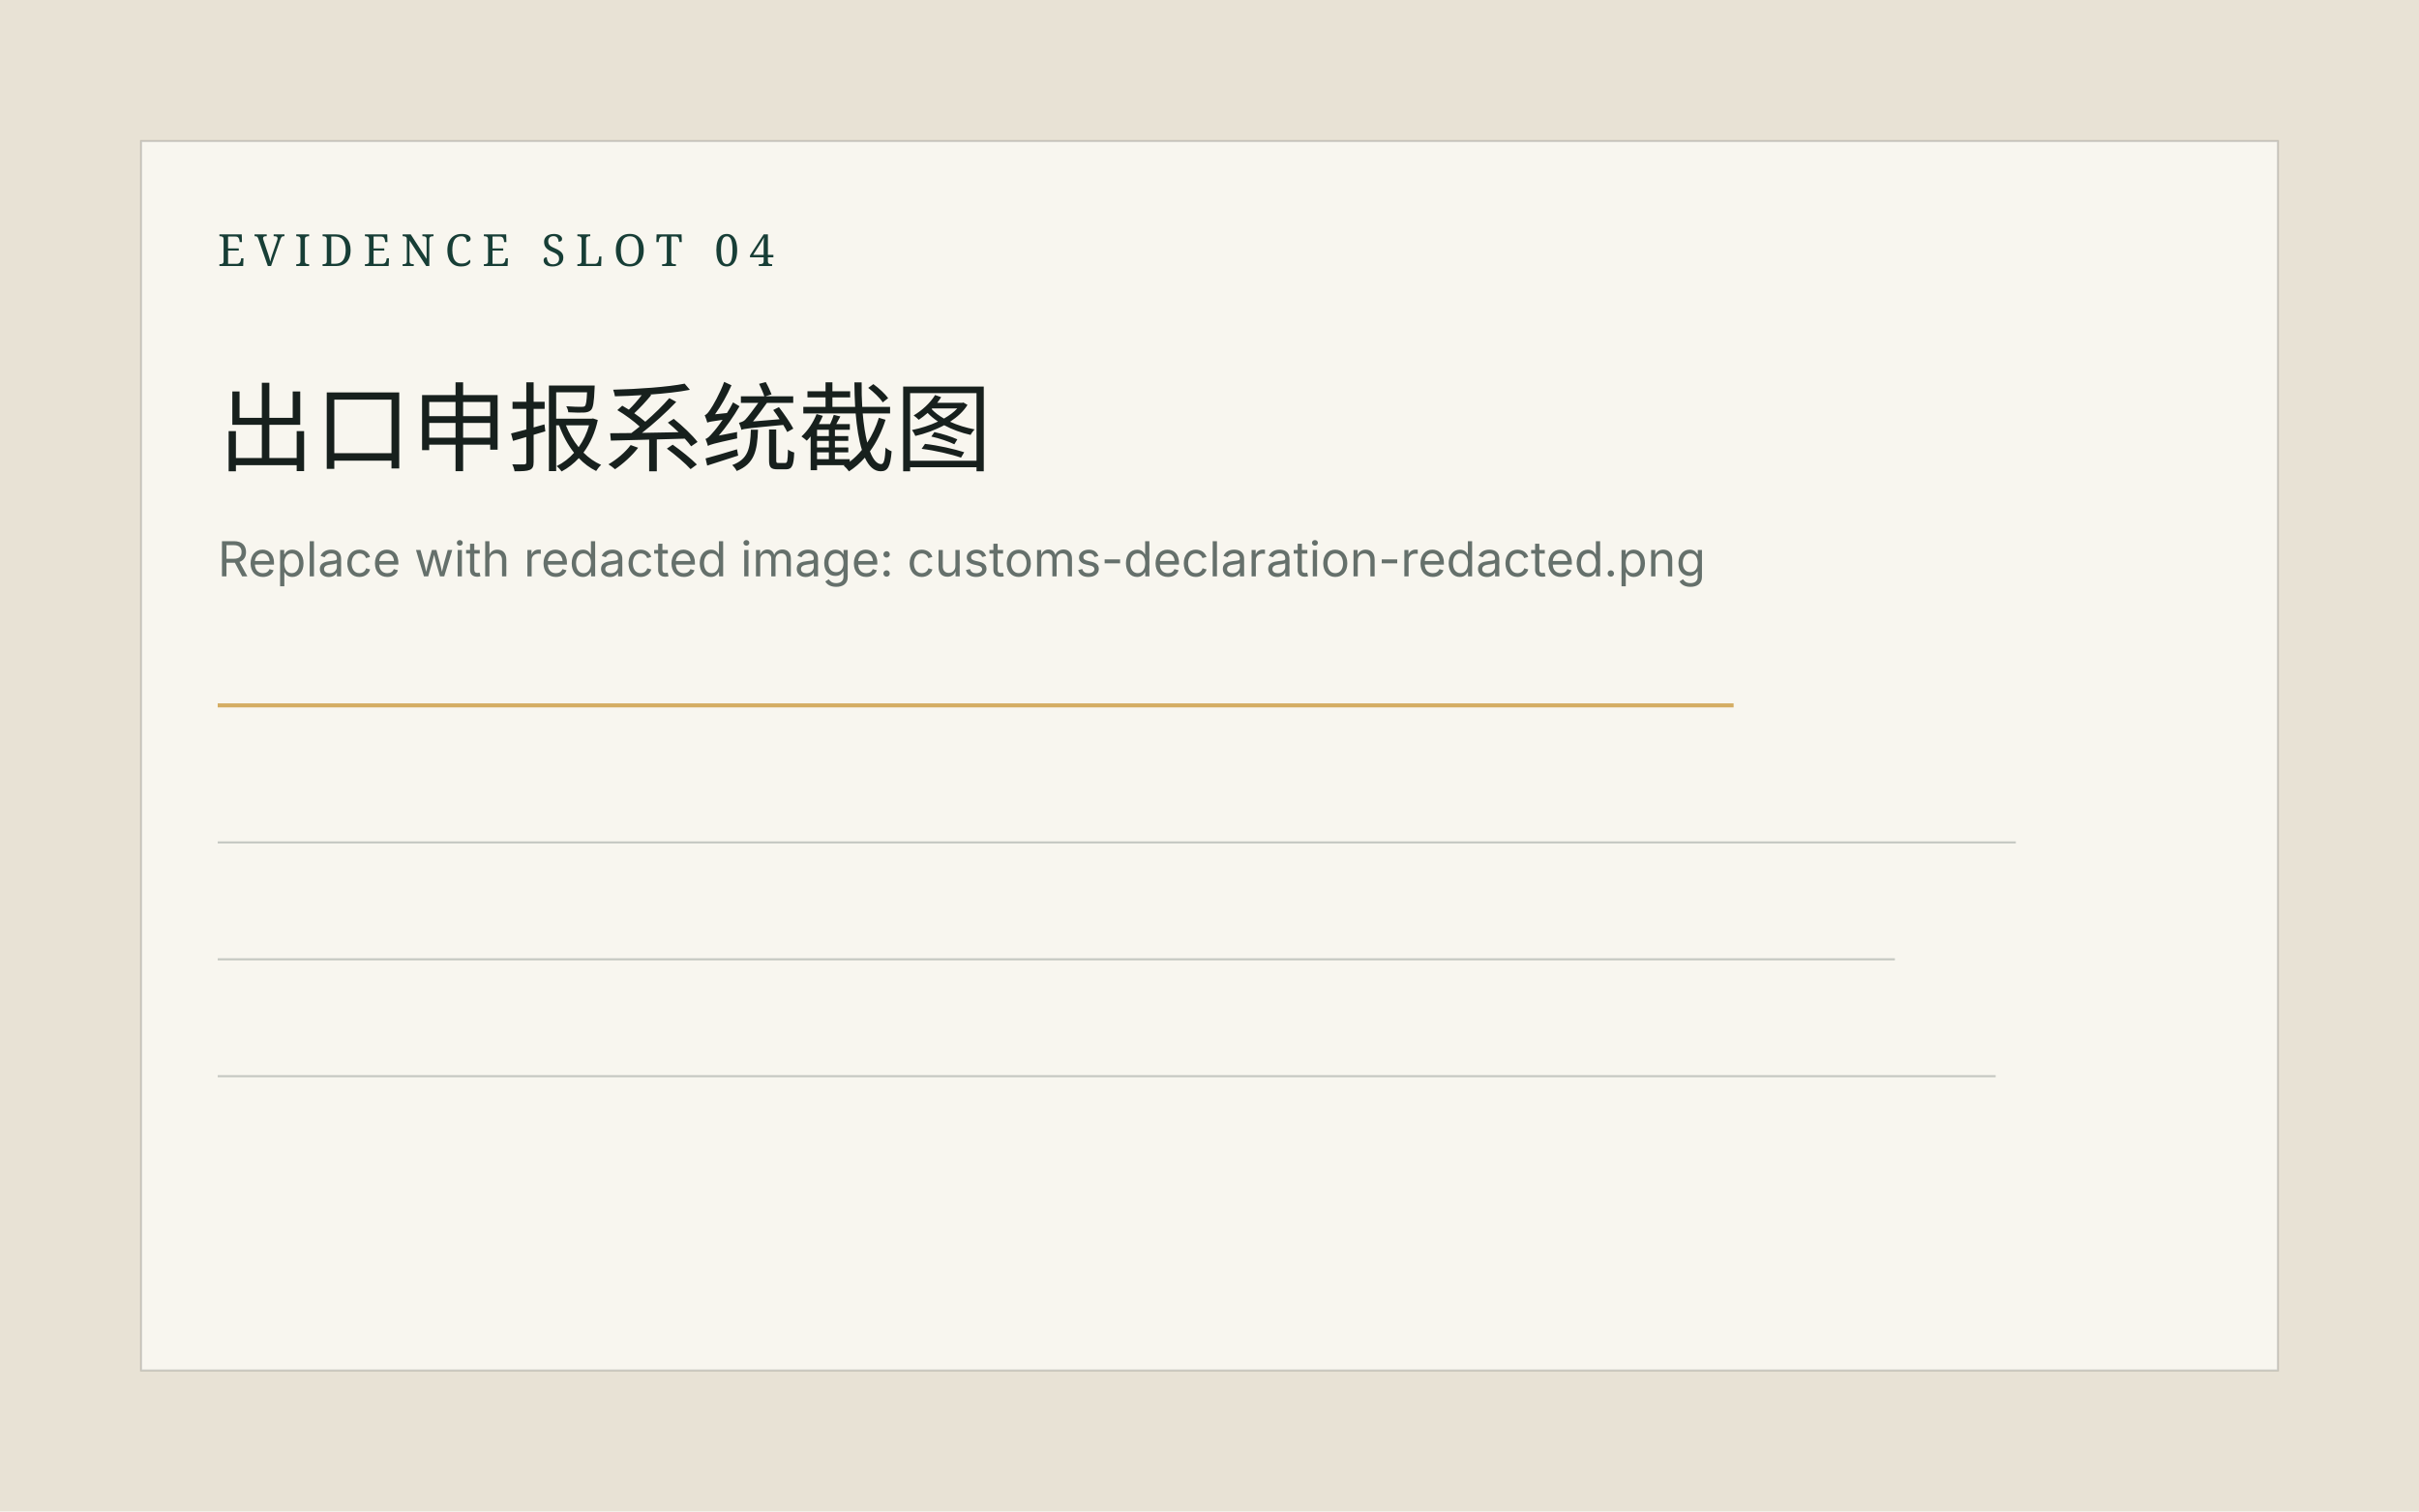
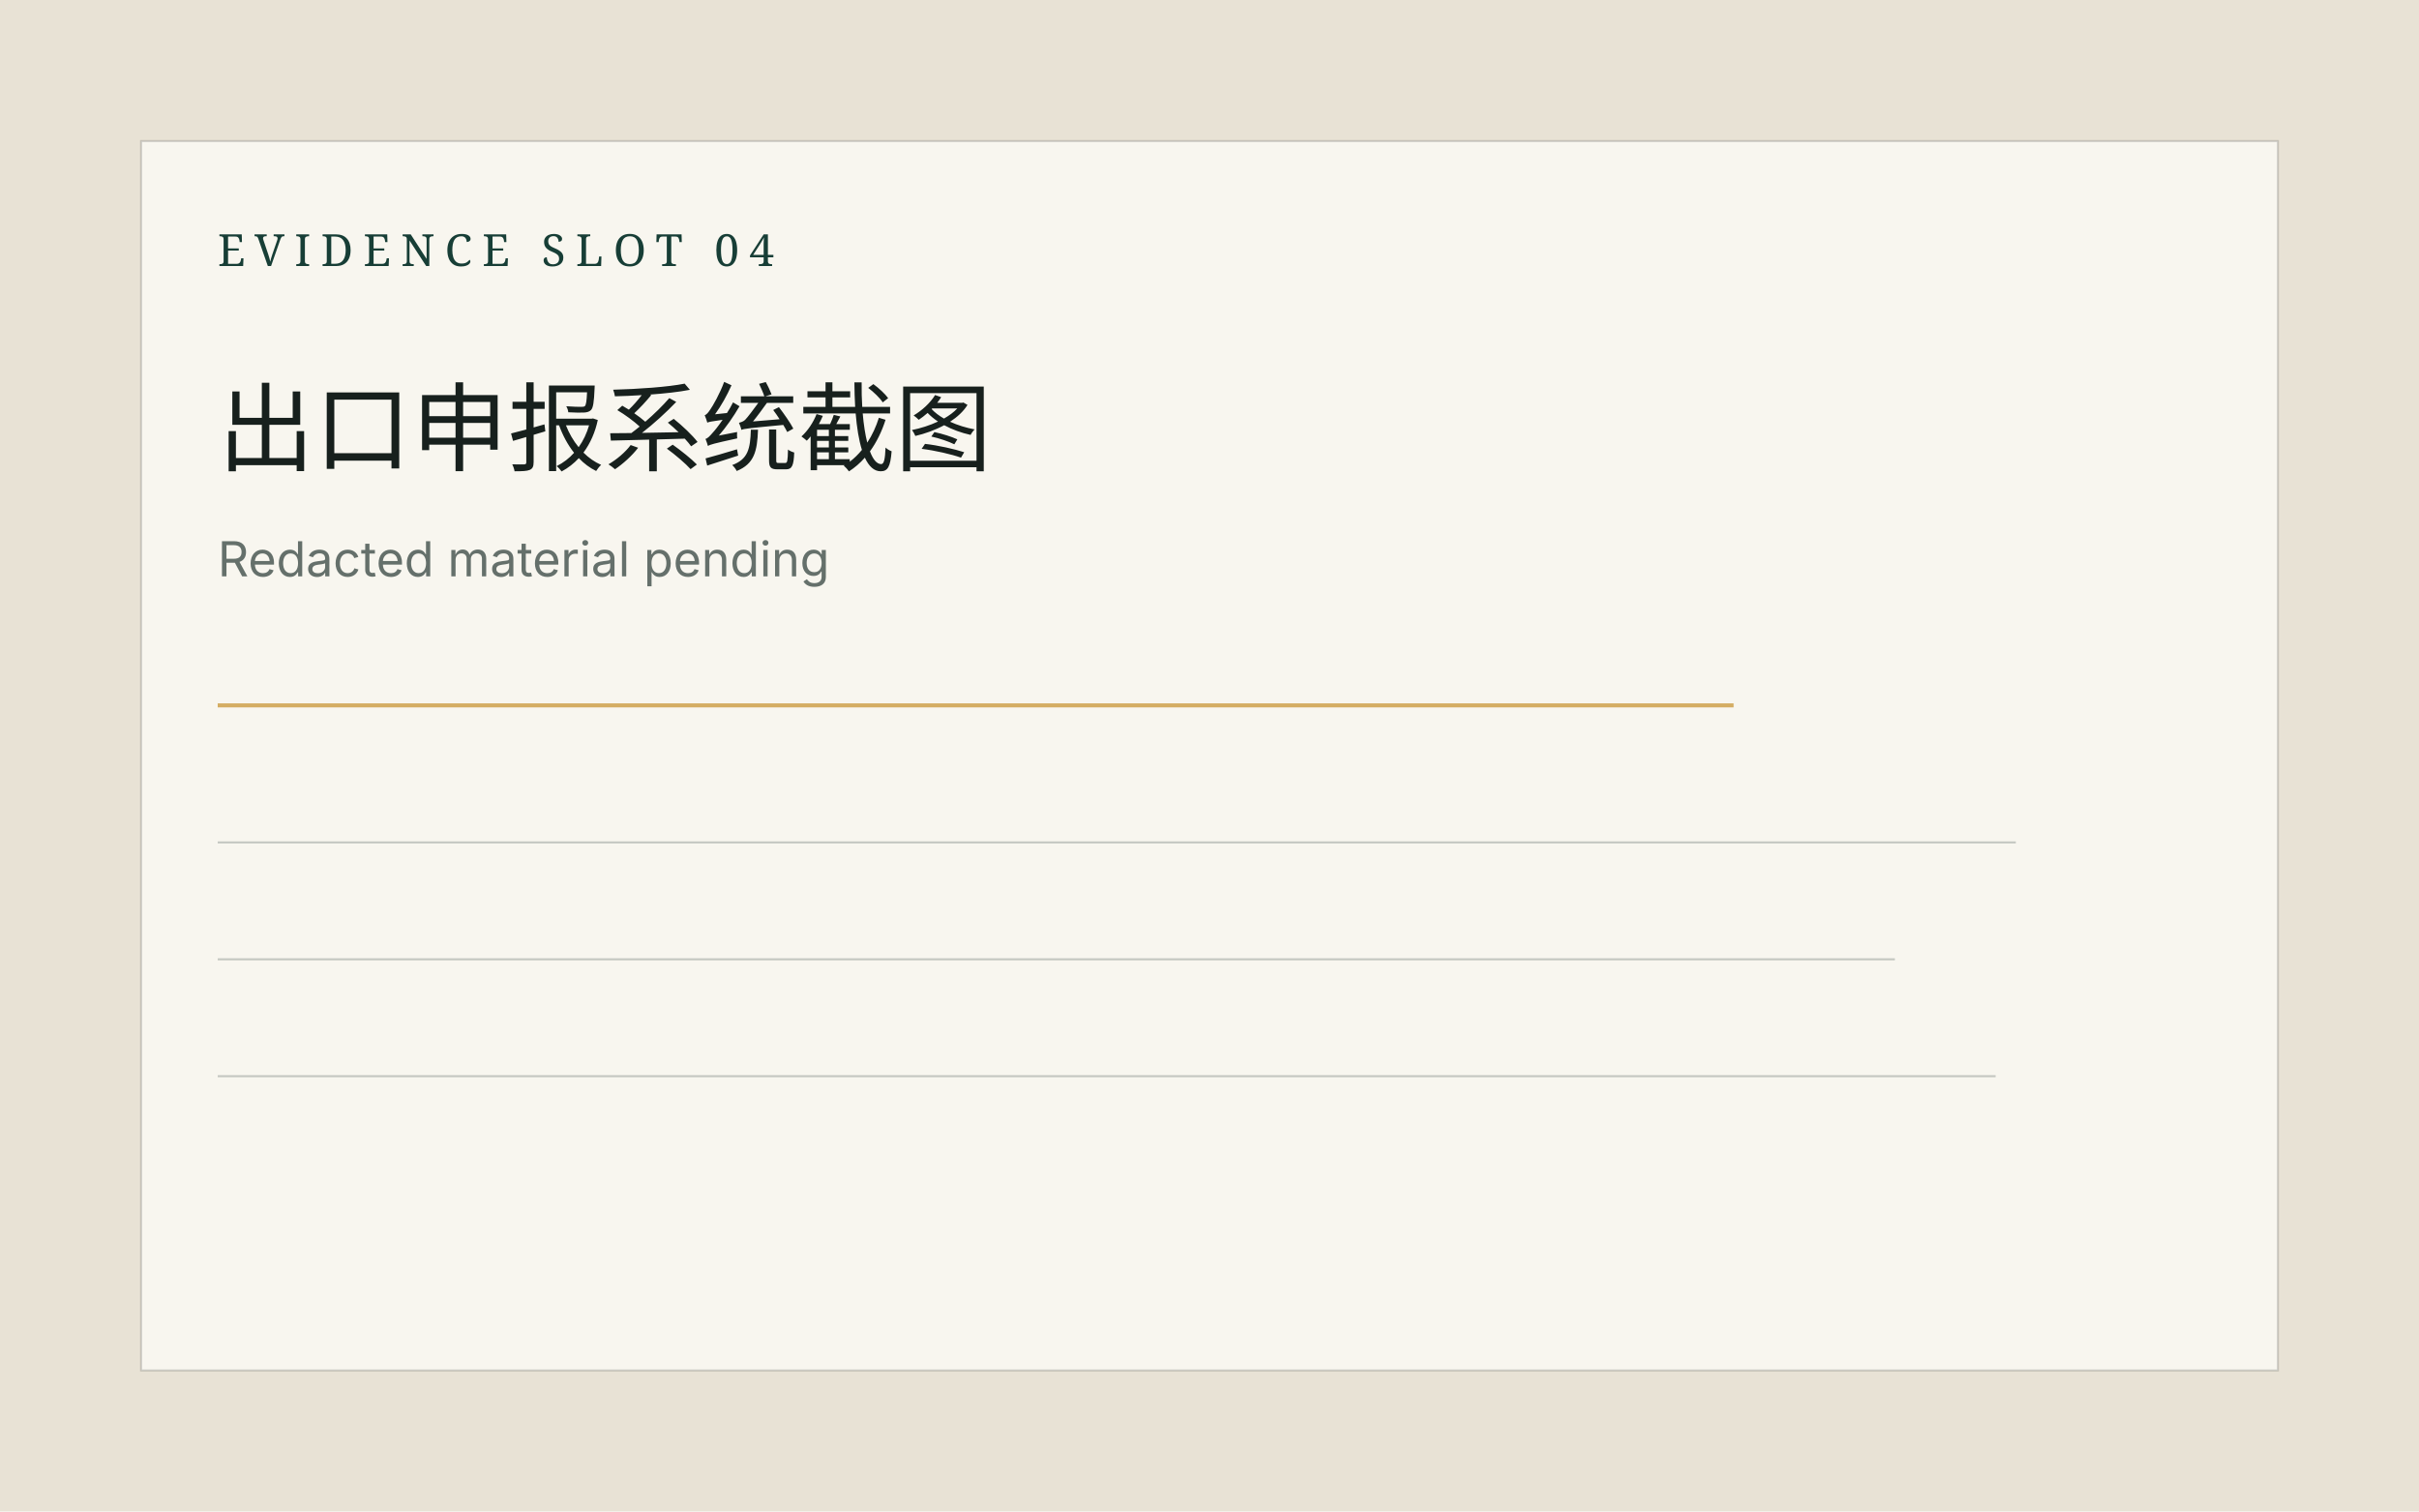
<svg xmlns="http://www.w3.org/2000/svg" width="1200" height="750" viewBox="0 0 1200 750" fill="none" role="img" aria-labelledby="title desc">
  <rect width="1200" height="750" fill="#e8e2d5" />
  <rect x="70" y="70" width="1060" height="610" fill="#f8f6ef" stroke="#17201d" stroke-opacity=".18" />
  <text x="108" y="132" fill="#173e36" font-family="Georgia, serif" font-size="22" letter-spacing="5">EVIDENCE SLOT 04</text>
  <text x="108" y="230" fill="#17201d" font-family="'Noto Serif SC','Songti SC',serif" font-size="48">出口申报系统截图</text>
-   <text x="108" y="286" fill="#65706b" font-family="Inter,'Microsoft YaHei',sans-serif" font-size="24">Replace with redacted image: customs-declaration-redacted.png</text>
+   <text x="108" y="286" fill="#65706b" font-family="Inter,'Microsoft YaHei',sans-serif" font-size="24">Redacted material pending</text>
  <line x1="108" y1="350" x2="860" y2="350" stroke="#d4ad62" stroke-width="2" />
  <g stroke="#65706b" stroke-opacity=".35">
    <line x1="108" y1="418" x2="1000" y2="418" />
    <line x1="108" y1="476" x2="940" y2="476" />
    <line x1="108" y1="534" x2="990" y2="534" />
  </g>
</svg>
